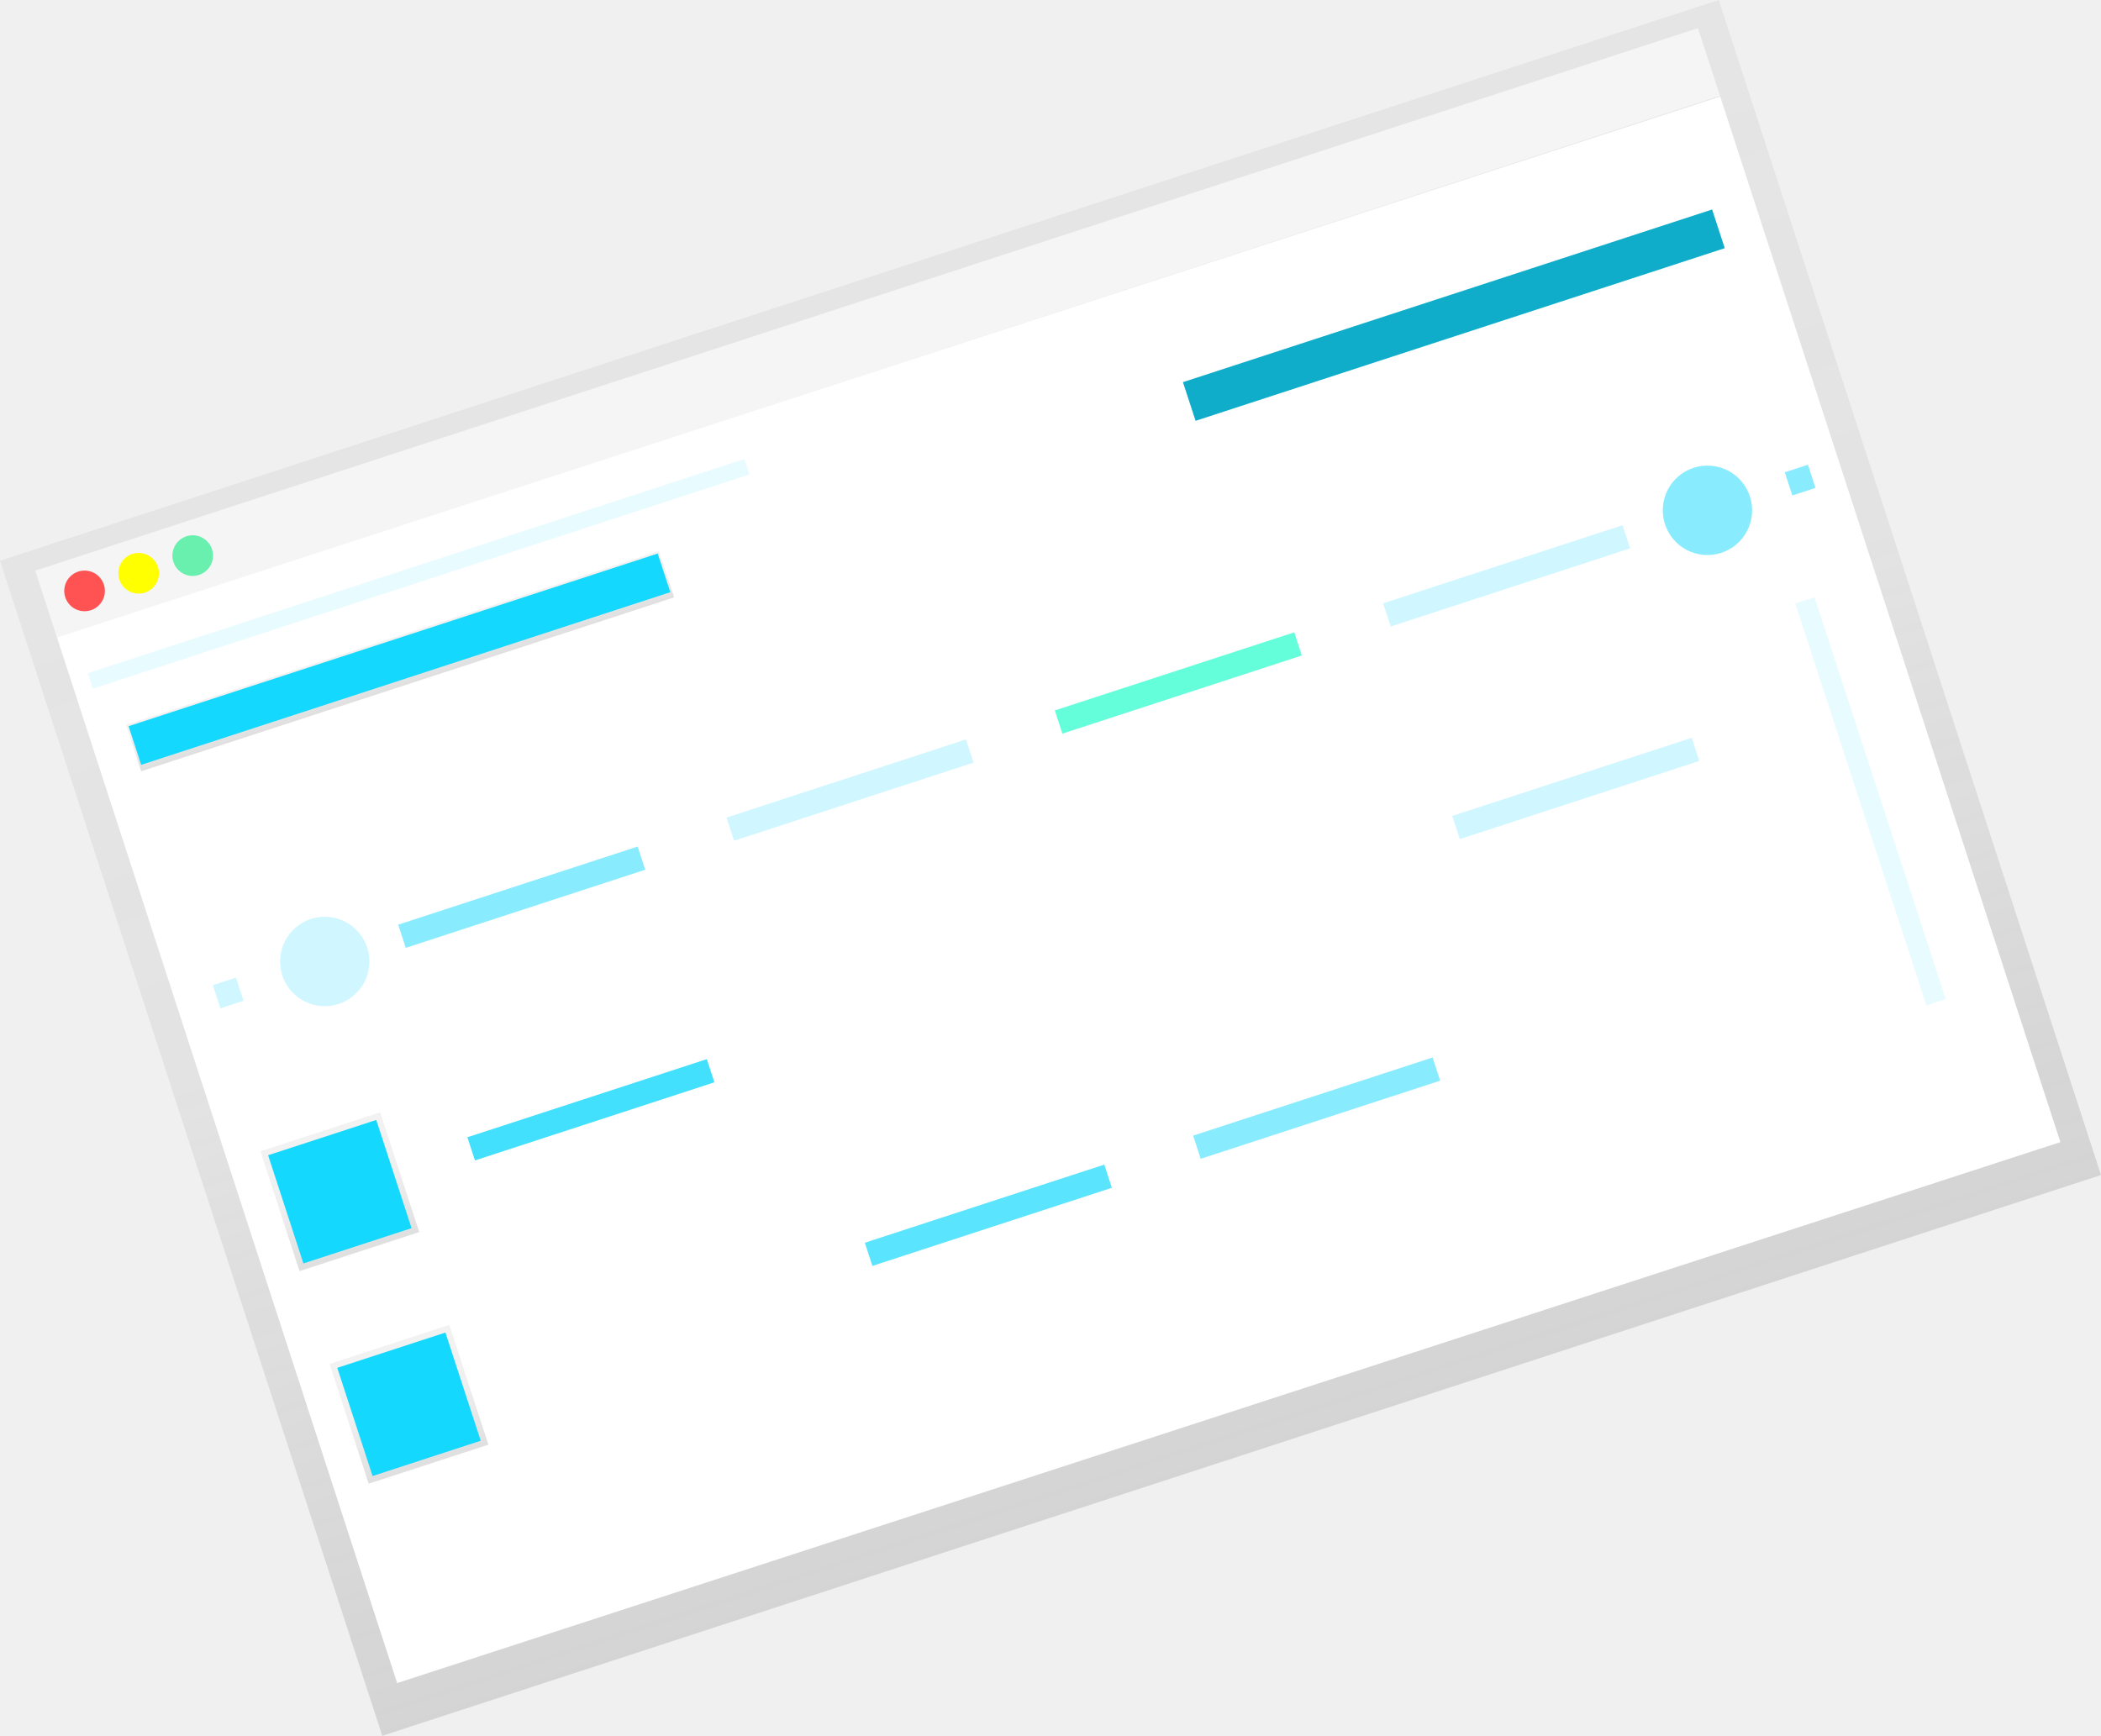
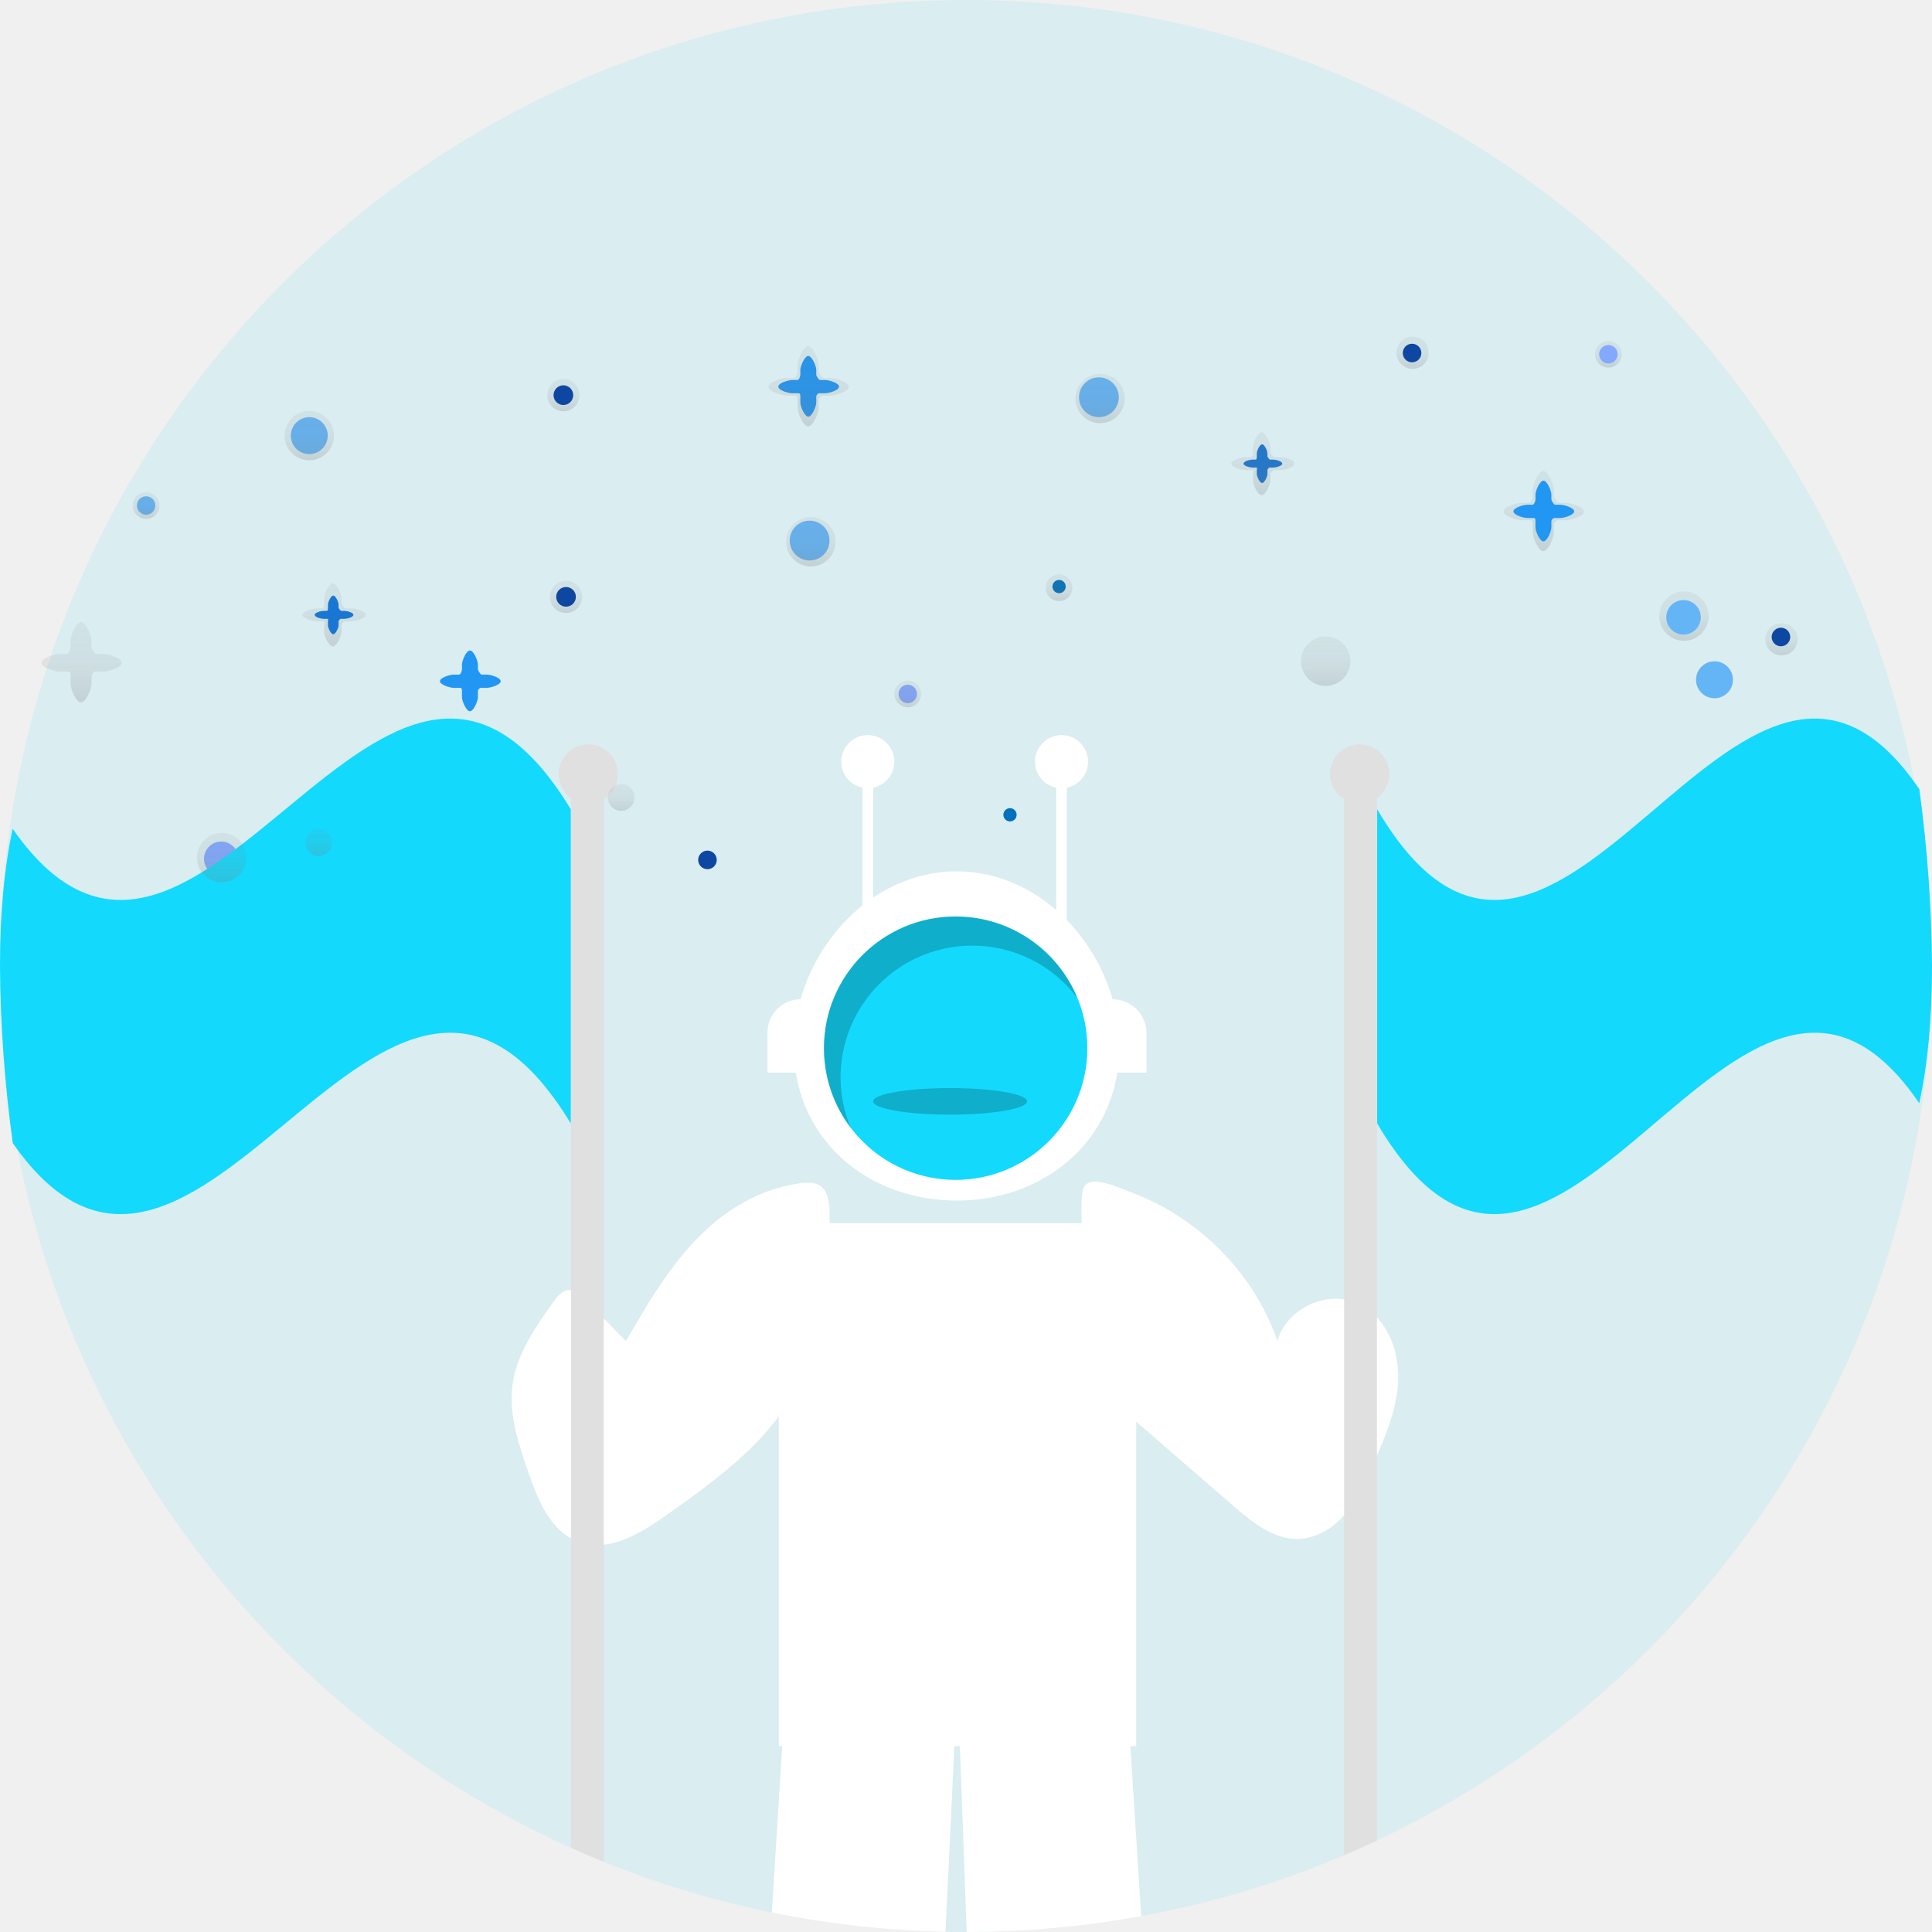
- <svg xmlns="http://www.w3.org/2000/svg" xmlns:xlink="http://www.w3.org/1999/xlink" id="e4476520-1cdd-4de1-b4a4-c2e57e044eb7" data-name="Layer 1" width="788.342" height="651.413" viewBox="0 0 788.342 651.413">
+ <svg xmlns="http://www.w3.org/2000/svg" xmlns:xlink="http://www.w3.org/1999/xlink" id="f38d0f94-23a8-43eb-bb93-93e646a606c4" data-name="Layer 1" width="728" height="728" viewBox="0 0 728 728">
  <defs>
-     <linearGradient id="b78b9e48-caff-40cd-bfac-697dfd386121" x1="569.547" y1="675.394" x2="569.547" y2="211.365" gradientTransform="matrix(0.95081, -0.30978, 0.30978, 0.95081, -284.7082, 80.56906)" gradientUnits="userSpaceOnUse">
+     <linearGradient id="b4bc5a12-d6f7-4a10-a970-041eb55f3dba" x1="266.721" y1="350.676" x2="266.721" y2="320.446" gradientUnits="userSpaceOnUse">
      <stop offset="0" stop-color="gray" stop-opacity="0.25" />
      <stop offset="0.535" stop-color="gray" stop-opacity="0.12" />
      <stop offset="1" stop-color="gray" stop-opacity="0.1" />
    </linearGradient>
-     <linearGradient id="a7a990f4-c21b-418a-bc7f-4acb261d3bf8" x1="361.532" y1="303.194" x2="361.532" y2="284.791" gradientTransform="translate(-5.45241 78.23636) rotate(0.02701)" xlink:href="#b78b9e48-caff-40cd-bfac-697dfd386121" />
-     <linearGradient id="aeed7e2d-a8b9-4ff2-bd4e-181cb0d9c778" x1="278.365" y1="499.966" x2="278.365" y2="452.658" gradientTransform="translate(55.20266 95.07048) rotate(0.02701)" xlink:href="#b78b9e48-caff-40cd-bfac-697dfd386121" />
-     <linearGradient id="e6ca6cde-461e-46f7-87b0-8c45073014c9" x1="278.326" y1="583.861" x2="278.326" y2="536.552" gradientTransform="translate(81.23268 90.95594) rotate(0.02701)" xlink:href="#b78b9e48-caff-40cd-bfac-697dfd386121" />
+     <linearGradient id="ae34416f-00d0-4d82-8898-13bc62cda4de" x1="540.721" y1="246.676" x2="540.721" y2="216.446" xlink:href="#b4bc5a12-d6f7-4a10-a970-041eb55f3dba" />
+     <linearGradient id="bde9d0e3-086e-46a5-9e57-bf92b8f5f234" x1="817.721" y1="293.676" x2="817.721" y2="263.446" xlink:href="#b4bc5a12-d6f7-4a10-a970-041eb55f3dba" />
+     <linearGradient id="e5c97b0b-d48e-4d7a-8016-8b86435e36e1" x1="361.871" y1="329.598" x2="361.871" y2="305.824" xlink:href="#b4bc5a12-d6f7-4a10-a970-041eb55f3dba" />
+     <linearGradient id="b7d08f71-43f4-4095-96c9-baffa43401dc" x1="711.871" y1="272.598" x2="711.871" y2="248.824" xlink:href="#b4bc5a12-d6f7-4a10-a970-041eb55f3dba" />
+     <linearGradient id="bd97b392-9aa7-4641-a6bd-725bd7d7b3ea" x1="212.288" y1="154.969" x2="212.288" y2="142.826" xlink:href="#b4bc5a12-d6f7-4a10-a970-041eb55f3dba" />
+     <linearGradient id="ab242aa7-1e8a-4fd9-95e1-036c1d8cfb39" x1="213.288" y1="230.969" x2="213.288" y2="218.826" xlink:href="#b4bc5a12-d6f7-4a10-a970-041eb55f3dba" />
+     <linearGradient id="acf55f84-2ff0-4661-973d-4119980e8f20" x1="532.288" y1="138.969" x2="532.288" y2="126.826" xlink:href="#b4bc5a12-d6f7-4a10-a970-041eb55f3dba" />
+     <linearGradient id="e392fd56-72db-404c-ac12-80f62311fe79" x1="671.288" y1="246.969" x2="671.288" y2="234.826" xlink:href="#b4bc5a12-d6f7-4a10-a970-041eb55f3dba" />
+     <linearGradient id="a46793a6-8246-4f43-a66c-aed8341e26e7" x1="634.538" y1="241.447" x2="634.538" y2="222.849" xlink:href="#b4bc5a12-d6f7-4a10-a970-041eb55f3dba" />
+     <linearGradient id="e7927ba0-d558-4723-9031-baaf232641ce" x1="499.538" y1="258.447" x2="499.538" y2="239.849" xlink:href="#b4bc5a12-d6f7-4a10-a970-041eb55f3dba" />
+     <linearGradient id="f982fd36-4051-48fb-a2e1-9a6411673f03" x1="414.538" y1="159.447" x2="414.538" y2="140.849" xlink:href="#b4bc5a12-d6f7-4a10-a970-041eb55f3dba" />
+     <linearGradient id="b3a76323-2446-4deb-97ae-598e028debf8" x1="305.538" y1="213.447" x2="305.538" y2="194.849" xlink:href="#b4bc5a12-d6f7-4a10-a970-041eb55f3dba" />
+     <linearGradient id="e8208f6a-bbdd-4349-9414-f8993ce71372" x1="116.538" y1="173.447" x2="116.538" y2="154.849" xlink:href="#b4bc5a12-d6f7-4a10-a970-041eb55f3dba" />
+     <linearGradient id="ab778f5f-949d-41ad-be50-420f48bd634e" x1="83.538" y1="332.447" x2="83.538" y2="313.849" xlink:href="#b4bc5a12-d6f7-4a10-a970-041eb55f3dba" />
+     <linearGradient id="a0f4e28c-8c99-44cf-a4be-c2a5344d6d11" x1="606.058" y1="138.508" x2="606.058" y2="128.456" xlink:href="#b4bc5a12-d6f7-4a10-a970-041eb55f3dba" />
+     <linearGradient id="afffbbaf-5aff-400b-a5c4-b8b5c923de1d" x1="342.058" y1="266.508" x2="342.058" y2="256.456" xlink:href="#b4bc5a12-d6f7-4a10-a970-041eb55f3dba" />
+     <linearGradient id="f7e49974-8afd-4091-abd4-7aabcd1b0071" x1="55.058" y1="195.508" x2="55.058" y2="185.456" xlink:href="#b4bc5a12-d6f7-4a10-a970-041eb55f3dba" />
+     <linearGradient id="bb03fb0f-bdf6-44b2-8f81-e92a2a453cde" x1="120.058" y1="322.508" x2="120.058" y2="312.456" xlink:href="#b4bc5a12-d6f7-4a10-a970-041eb55f3dba" />
+     <linearGradient id="bac93885-8e57-4c9e-9b9d-56bf7bd46f01" x1="234.058" y1="305.508" x2="234.058" y2="295.456" xlink:href="#b4bc5a12-d6f7-4a10-a970-041eb55f3dba" />
+     <linearGradient id="a1705377-2f9f-4436-b0f8-d595ef03a295" x1="399.058" y1="226.508" x2="399.058" y2="216.456" xlink:href="#b4bc5a12-d6f7-4a10-a970-041eb55f3dba" />
  </defs>
-   <polygon points="0 210.447 8.716 237.242 143.438 651.413 788.342 440.966 653.619 26.795 644.904 0 0 210.447" fill="url(#b78b9e48-caff-40cd-bfac-697dfd386121)" />
-   <rect x="206.997" y="235.997" width="656.268" height="26.694" transform="matrix(0.95066, -0.31022, 0.31022, 0.95066, -256.7802, 54.01895)" fill="#f5f5f5" />
-   <rect x="274.941" y="251.918" width="656.268" height="412.609" transform="translate(-317.9927 84.728) rotate(-18.01873)" fill="#fff" />
-   <ellipse cx="237.56" cy="346.047" rx="7.629" ry="7.62" transform="translate(-352.0378 391.7681) rotate(-79.42443)" fill="#ff5252" />
-   <ellipse cx="257.849" cy="339.426" rx="7.629" ry="7.62" transform="translate(-328.964 406.3068) rotate(-79.42443)" fill="#ff0" />
-   <ellipse cx="278.139" cy="332.805" rx="7.629" ry="7.62" transform="translate(-305.8903 420.8456) rotate(-79.42443)" fill="#69f0ae" />
-   <rect x="250.756" y="363.247" width="210.372" height="18.304" transform="translate(-303.7956 4.50114) rotate(-18.07273)" fill="url(#a7a990f4-c21b-418a-bc7f-4acb261d3bf8)" />
-   <rect x="251.282" y="364.047" width="208.847" height="15.254" transform="translate(-303.5822 4.39218) rotate(-18.07273)" fill="#14d8fd" />
-   <rect x="646.919" y="234.941" width="208.847" height="15.254" transform="translate(-244.0111 120.7588) rotate(-18.07273)" fill="#14d8fd" />
-   <rect x="646.919" y="234.941" width="208.847" height="15.254" transform="translate(-244.0111 120.7588) rotate(-18.07273)" opacity="0.2" />
-   <rect x="286.877" y="492.36" width="9.147" height="9.152" transform="translate(-345.6114 -9.36122) rotate(-18.07273)" fill="#14d8fd" opacity="0.2" />
-   <rect x="876.711" y="299.883" width="9.147" height="9.152" transform="translate(-256.8003 164.1231) rotate(-18.07273)" fill="#14d8fd" opacity="0.5" />
-   <ellipse cx="327.681" cy="485.113" rx="16.783" ry="16.764" transform="translate(-415.1605 593.9008) rotate(-79.42443)" fill="#14d8fd" opacity="0.2" />
-   <ellipse cx="846.503" cy="315.809" rx="16.783" ry="16.764" transform="translate(174.8683 965.6783) rotate(-79.42443)" fill="#14d8fd" opacity="0.5" />
-   <rect x="354.334" y="456.418" width="94.515" height="9.152" transform="translate(-329.0276 23.03389) rotate(-18.07273)" fill="#14d8fd" opacity="0.5" />
-   <rect x="380.285" y="536.198" width="94.515" height="9.152" transform="translate(-352.4969 35.02056) rotate(-18.07273)" fill="#14d8fd" opacity="0.8" />
-   <rect x="749.837" y="415.605" width="94.515" height="9.152" transform="translate(-296.8535 143.7147) rotate(-18.07273)" fill="#14d8fd" opacity="0.2" />
-   <rect x="529.42" y="575.78" width="94.515" height="9.152" transform="translate(-357.4185 83.2386) rotate(-18.07273)" fill="#14d8fd" opacity="0.7" />
-   <rect x="652.604" y="535.582" width="94.515" height="9.152" transform="translate(-338.8707 119.47) rotate(-18.07273)" fill="#14d8fd" opacity="0.5" />
-   <rect x="477.518" y="416.22" width="94.515" height="9.152" transform="translate(-310.4798 59.26525) rotate(-18.07273)" fill="#14d8fd" opacity="0.2" />
-   <rect x="600.702" y="376.022" width="94.515" height="9.152" transform="translate(-291.932 95.49662) rotate(-18.07273)" fill="#64ffda" />
-   <rect x="723.886" y="335.825" width="94.515" height="9.152" transform="translate(-273.3842 131.728) rotate(-18.07273)" fill="#14d8fd" opacity="0.2" />
-   <rect x="309.714" y="547.871" width="47.257" height="47.286" transform="translate(-366.6805 7.31422) rotate(-18.07273)" fill="url(#aeed7e2d-a8b9-4ff2-bd4e-181cb0d9c778)" />
-   <rect x="335.665" y="627.651" width="47.257" height="47.286" transform="translate(-390.1499 19.3009) rotate(-18.07273)" fill="url(#e6ca6cde-461e-46f7-87b0-8c45073014c9)" />
-   <rect x="312.001" y="550.159" width="42.684" height="42.71" transform="translate(-366.6805 7.31422) rotate(-18.07273)" fill="#14d8fd" />
-   <rect x="337.952" y="629.939" width="42.684" height="42.71" transform="translate(-390.1499 19.3009) rotate(-18.07273)" fill="#14d8fd" />
-   <rect x="233.341" y="336.586" width="259.153" height="6.101" transform="translate(-293.2877 5.04906) rotate(-18.07273)" fill="#14d8fd" opacity="0.1" />
-   <rect x="903.862" y="345.693" width="7.622" height="158.637" transform="translate(-292.8965 178.2572) rotate(-18.07273)" fill="#14d8fd" opacity="0.1" />
+   <path d="M964,450a365.939,365.939,0,0,1-4.81,59.32c-.26,1.62-.54,3.24-.83,4.86-20.84,117.17-97.75,214.96-202,264.62-.5.24-1.01.48-1.52.72q-6.105,2.88-12.35,5.54c-1.12.47-2.23.94-3.36,1.4a361.014,361.014,0,0,1-69.93,20.97c-1.06.21-2.12.4-3.18.59A365.283,365.283,0,0,1,600.27,814h-1.01c-1.96,0-3.92-.02-5.87-.07-.37,0-.74,0-1.11-.02a365.116,365.116,0,0,1-65.44-7.26c-1.05-.22-2.1-.44-3.15-.67a359.579,359.579,0,0,1-56.82-17.1c-1.13-.43-2.24-.88-3.36-1.34q-6.24-2.505-12.35-5.26c-.51-.23-1.02-.46-1.52-.69-107.29-48.73-186.76-148-208-267.41-.29-1.62-.57-3.24-.83-4.86a368.101,368.101,0,0,1-.04-118.38c.36-2.25.75-4.51,1.17-6.75a358.92,358.92,0,0,1,11.7-46.44q.75-2.325,1.53-4.65C303.87,189.42,439.86,86,600,86c178.56,0,327.09,128.58,358.06,298.19.42,2.24.81,4.5,1.17,6.75A366.12,366.12,0,0,1,964,450Z" transform="translate(-236 -86)" fill="#13d9fd" opacity="0.1" />
+   <path d="M546.894,229.189h-1.942c-.395,0-1.373-1.552-1.373-1.997v-1.804c0-1.408-1.592-5.269-3-5.269s-3,3.862-3,5.269v1.804c0,.635-.49,1.997-1.089,1.997h-1.942c-1.408,0-5.269,1.092-5.269,2.5s3.862,2.5,5.269,2.5h2.315c.733,0,.715.754.715,1.138v2.406c0,1.408,1.592,5.269,3,5.269s3-3.862,3-5.269v-2.406c0-.319.644-1.138.999-1.138h2.315c1.408,0,5.269-1.092,5.269-2.5S548.302,229.189,546.894,229.189Z" transform="translate(-236 -86)" fill="#2196f3" />
+   <path d="M274.876,332.428h-2.565c-.522,0-1.814-2.05-1.814-2.639v-2.383c0-1.86-2.104-6.961-3.963-6.961s-3.963,5.101-3.963,6.961v2.383c0,.838-.647,2.639-1.439,2.639h-2.565c-1.86,0-6.961,1.443-6.961,3.303s5.101,3.303,6.961,3.303h3.059c.969,0,.945.996.945,1.504v3.178c0,1.86,2.104,6.961,3.963,6.961s3.963-5.101,3.963-6.961v-3.178c0-.421.85-1.504,1.32-1.504h3.059c1.86,0,6.961-1.443,6.961-3.303S276.735,332.428,274.876,332.428Z" transform="translate(-236 -86)" fill="url(#b4bc5a12-d6f7-4a10-a970-041eb55f3dba)" />
+   <path d="M548.876,228.428h-2.565c-.522,0-1.814-2.05-1.814-2.639v-2.383c0-1.86-2.104-6.961-3.963-6.961s-3.963,5.101-3.963,6.961v2.383c0,.838-.647,2.639-1.439,2.639h-2.565c-1.86,0-6.961,1.443-6.961,3.303s5.101,3.303,6.961,3.303h3.059c.969,0,.945.996.945,1.504v3.178c0,1.86,2.104,6.961,3.963,6.961s3.963-5.101,3.963-6.961v-3.178c0-.421.85-1.504,1.32-1.504h3.059c1.86,0,6.961-1.443,6.961-3.303S550.735,228.428,548.876,228.428Z" transform="translate(-236 -86)" fill="url(#ae34416f-00d0-4d82-8898-13bc62cda4de)" />
+   <path d="M825.876,275.428h-2.565c-.522,0-1.814-2.05-1.814-2.639v-2.383c0-1.86-2.104-6.961-3.963-6.961s-3.963,5.101-3.963,6.961v2.383c0,.838-.647,2.639-1.439,2.639h-2.565c-1.86,0-6.961,1.443-6.961,3.303s5.101,3.303,6.961,3.303h3.059c.969,0,.945.996.945,1.504v3.178c0,1.86,2.104,6.961,3.963,6.961s3.963-5.101,3.963-6.961v-3.178c0-.421.85-1.504,1.32-1.504h3.059c1.86,0,6.961-1.443,6.961-3.303S827.735,275.428,825.876,275.428Z" transform="translate(-236 -86)" fill="url(#bde9d0e3-086e-46a5-9e57-bf92b8f5f234)" />
+   <path d="M715.805,259.189h-1.237c-.252,0-.989-.979-.989-1.263v-1.15c0-.897-1.103-3.358-2-3.358s-2,2.461-2,3.358v1.15c0,.404-.023,1.263-.404,1.263h-1.237c-.897,0-3.358.603-3.358,1.5s2.461,1.5,3.358,1.5h1.476c.467,0,.166.677.166.922v1.533c0,.897,1.103,3.358,2,3.358s2-2.461,2-3.358V263.111c0-.203.524-.922.75-.922h1.476c.897,0,3.358-.603,3.358-1.5S716.702,259.189,715.805,259.189Z" transform="translate(-236 -86)" fill="#1976d2" />
+   <path d="M368.284,315.231h-2.017c-.411,0-1.612-1.596-1.612-2.058v-1.874c0-1.462-1.798-5.474-3.26-5.474s-3.26,4.012-3.26,5.474v1.874c0,.659-.037,2.058-.659,2.058h-2.017c-1.462,0-5.474.983-5.474,2.445s4.012,2.445,5.474,2.445h2.405c.762,0,.271,1.104.271,1.503v2.499c0,1.462,1.798,5.474,3.26,5.474s3.26-4.012,3.26-5.474V321.624c0-.331.854-1.503,1.223-1.503h2.405c1.462,0,5.474-.983,5.474-2.445S369.746,315.231,368.284,315.231Z" transform="translate(-236 -86)" fill="url(#e5c97b0b-d48e-4d7a-8016-8b86435e36e1)" />
+   <path d="M718.284,258.231h-2.017c-.411,0-1.612-1.596-1.612-2.058v-1.874c0-1.462-1.798-5.474-3.26-5.474s-3.26,4.012-3.26,5.474v1.874c0,.659-.037,2.058-.659,2.058h-2.017c-1.462,0-5.474.983-5.474,2.445s4.012,2.445,5.474,2.445h2.405c.762,0,.271,1.104.271,1.503v2.499c0,1.462,1.798,5.474,3.26,5.474s3.26-4.012,3.26-5.474V264.624c0-.331.854-1.503,1.223-1.503h2.405c1.462,0,5.474-.983,5.474-2.445S719.746,258.231,718.284,258.231Z" transform="translate(-236 -86)" fill="url(#b7d08f71-43f4-4095-96c9-baffa43401dc)" />
+   <path d="M365.805,316.189h-1.237c-.252,0-.989-.979-.989-1.263v-1.15c0-.897-1.103-3.358-2-3.358s-2,2.461-2,3.358v1.15c0,.404-.023,1.263-.404,1.263h-1.237c-.897,0-3.358.603-3.358,1.5s2.461,1.5,3.358,1.5h1.476c.467,0,.166.677.166.922v1.533c0,.897,1.103,3.358,2,3.358s2-2.461,2-3.358V320.111c0-.203.524-.922.75-.922h1.476c.897,0,3.358-.603,3.358-1.5S366.702,316.189,365.805,316.189Z" transform="translate(-236 -86)" fill="#1976d2" />
+   <circle cx="414.079" cy="149.689" r="7.5" fill="#64b5f6" />
+   <circle cx="399.079" cy="221.023" r="2.5" fill="#0071bc" />
+   <circle cx="116.538" cy="164.148" r="6.958" fill="#64b5f6" />
+   <circle cx="55.058" cy="190.482" r="3.479" fill="#64b5f6" />
+   <circle cx="342.058" cy="261.482" r="3.479" fill="#82a9ff" />
+   <circle cx="83.371" cy="323.606" r="6.5" fill="#82a9ff" />
+   <circle cx="212.288" cy="148.898" r="6.072" fill="url(#bd97b392-9aa7-4641-a6bd-725bd7d7b3ea)" />
+   <circle cx="213.288" cy="224.898" r="6.072" fill="url(#ab242aa7-1e8a-4fd9-95e1-036c1d8cfb39)" />
+   <circle cx="532.288" cy="132.898" r="6.072" fill="url(#acf55f84-2ff0-4661-973d-4119980e8f20)" />
+   <circle cx="671.288" cy="240.898" r="6.072" fill="url(#e392fd56-72db-404c-ac12-80f62311fe79)" />
+   <circle cx="212.288" cy="148.898" r="3.708" fill="#0d47a1" />
+   <circle cx="305.079" cy="203.689" r="7.5" fill="#64b5f6" />
+   <path d="M762.87,605.58c-.24,8.8-3.1,17.21-6.51,25.38-.5,1.2-1.01,2.39-1.52,3.57q-.795,1.8-1.59,3.6c-2.78,6.28-5.62,12.65-10,17.94-.25.3-.5.6-.76.89a31.239,31.239,0,0,1-3.36,3.25,22.984,22.984,0,0,1-13.35,5.67c-9.54.5-17.81-6.15-25.03-12.42Q687.835,642.27,674.92,631.05c-2.96-2.56-10.14-8.79-10.77-9.34V743.97h-2.21l1.32,20.71,2.76,43.34A365.283,365.283,0,0,1,600.27,814l-1.82-49.25-.52-14.03-.25-6.75h-2.06l-.18,3.67-.81,17.11-2.35,49.16a365.116,365.116,0,0,1-65.44-7.26l2.61-41.91,1.3-20.77h-1.29V619.73a108.32,108.32,0,0,1-12.72,14.04c-9.06,8.5-19.38,15.89-29.53,23.09-6.16,4.37-13.17,8.88-20.34,10.61a26.281,26.281,0,0,1-3.36.59,20.401,20.401,0,0,1-9.35-1.01,18.63,18.63,0,0,1-3-1.38c-.53-.29-1.03-.6-1.52-.93-7.49-5.11-11.43-14.91-14.52-23.82-3.74-10.8-7.54-22.11-5.95-33.43.97-6.85,3.83-13.14,7.41-19.11,2.43-4.05,5.19-7.95,7.92-11.77,1.31-1.83,2.89-3.81,4.98-4.37h.01l.15-.03a3.972,3.972,0,0,1,.77-.11,6.145,6.145,0,0,1,.75.02c2.09.25,3.86,1.92,5.37,3.47q3.495,3.6,6.98,7.19,1.68,1.725,3.36,3.45c.18.19.36.38.55.57,1.48,1.52,2.95,3.04,4.43,4.56,2.89-4.99,5.8-10.01,8.87-14.92,6.24-10,13.14-19.54,21.81-27.47a72.412,72.412,0,0,1,14.21-10.2,59.706,59.706,0,0,1,14.13-5.59c5.68-1.42,9.91-2.07,12.81-1.05,2.28.8,3.74,2.65,4.43,5.98a.296.296,0,0,1,.02.1,27.974,27.974,0,0,1,.46,5.35c0,1.11,0,2.22-.01,3.34H643.6c-.09-2.88-.17-6.04-.02-8.69.03-.64.08-1.25.14-1.82a7.546,7.546,0,0,1,1.08-3.73,4.727,4.727,0,0,1,3.69-1.38c4.38-.06,10.71,2.85,13.81,4.01a90.926,90.926,0,0,1,12.62,5.88c19.54,10.94,35.22,28.95,42.42,50.22a19.552,19.552,0,0,1,3.7-7.21,22.33,22.33,0,0,1,3.97-3.86,24.348,24.348,0,0,1,7.94-4,22.426,22.426,0,0,1,6.18-.95,19.832,19.832,0,0,1,3.36.22,18.985,18.985,0,0,1,5.21,1.53,22.579,22.579,0,0,1,7.14,5.24c.54.58,1.04,1.18,1.52,1.8a32.144,32.144,0,0,1,5.92,13.85A35.798,35.798,0,0,1,762.87,605.58Z" transform="translate(-236 -86)" fill="#fff" />
+   <path d="M655.223,462.536h0c-7.537-26.653-30.989-48.206-58.77-48.206s-51.232,21.552-58.769,48.206h0a12.476,12.476,0,0,0-12.476,12.476V490.183h10.673c4.596,28.99,29.962,48.206,60.572,48.206s55.976-19.215,60.573-48.206h10.995V475.334A12.798,12.798,0,0,0,655.223,462.536Z" transform="translate(-236 -86)" fill="#fff" />
+   <circle cx="360.099" cy="394.967" r="49.624" fill="#13d9fd" />
+   <path d="M759.5,377.64a11.08,11.08,0,0,1-2.13,6.55,10.909,10.909,0,0,1-2.44,2.45.548.548,0,0,1-.09.07V779.52q-6.105,2.88-12.35,5.54V387.14a11.159,11.159,0,1,1,17.01-9.5Z" transform="translate(-236 -86)" fill="#e0e0e0" />
+   <path d="M964,450c0,20.239-1.64,37.088-4.81,51.705C891.103,401.646,823.017,624.976,754.93,509.32V390.94c68.1,115.679,136.2-107.761,204.3-7.557A519.223,519.223,0,0,1,964,450Z" transform="translate(-236 -86)" fill="#13d9fd" />
+   <path d="M468.83,377.64a11.023,11.023,0,0,1-3.77,8.34,10.264,10.264,0,0,1-1.55,1.16v400.4q-6.24-2.505-12.35-5.26V386.71a.548.548,0,0,1-.09-.07,10.909,10.909,0,0,1-2.44-2.45,11.161,11.161,0,1,1,20.2-6.55Z" transform="translate(-236 -86)" fill="#e0e0e0" />
+   <path d="M451.07,390.94q0,59.19,0,118.38c-70.087-115.732-140.173,107.968-210.26,7.418A515.229,515.229,0,0,1,236,450c0-20.146,1.63-37.023,4.77-51.7C310.87,498.993,380.97,275.186,451.07,390.94Z" transform="translate(-236 -86)" fill="#13d9fd" />
+   <path d="M602.363,442.306a49.542,49.542,0,0,1,39.617,19.745,49.625,49.625,0,1,0-85.498,48.795,49.633,49.633,0,0,1,45.881-68.54Z" transform="translate(-236 -86)" opacity="0.2" />
+   <path d="M419.394,340.189h-1.942c-.395,0-1.373-1.552-1.373-1.997v-1.804c0-1.408-1.592-5.269-3-5.269s-3,3.862-3,5.269v1.804c0,.635-.49,1.997-1.089,1.997h-1.942c-1.408,0-5.269,1.092-5.269,2.5s3.862,2.5,5.269,2.5h2.315c.733,0,.715.754.715,1.138v2.406c0,1.408,1.592,5.269,3,5.269s3-3.862,3-5.269v-2.406c0-.319.644-1.138.999-1.138h2.315c1.408,0,5.269-1.092,5.269-2.5S420.802,340.189,419.394,340.189Z" transform="translate(-236 -86)" fill="#2196f3" />
+   <circle cx="266.579" cy="324.023" r="3.5" fill="#0d47a1" />
+   <circle cx="646.038" cy="256.148" r="6.958" fill="#64b5f6" />
+   <circle cx="380.579" cy="307.023" r="2.5" fill="#0071bc" />
+   <circle cx="213.288" cy="224.898" r="3.708" fill="#0d47a1" />
+   <path d="M823.894,276.189h-1.942c-.395,0-1.373-1.552-1.373-1.997v-1.804c0-1.408-1.592-5.269-3-5.269s-3,3.862-3,5.269v1.804c0,.635-.49,1.997-1.089,1.997h-1.942c-1.408,0-5.269,1.092-5.269,2.5s3.862,2.5,5.269,2.5h2.315c.733,0,.715.754.715,1.138v2.406c0,1.408,1.592,5.269,3,5.269s3-3.862,3-5.269v-2.406c0-.319.644-1.138.999-1.138h2.315c1.408,0,5.269-1.092,5.269-2.5S825.302,276.189,823.894,276.189Z" transform="translate(-236 -86)" fill="#2196f3" />
+   <circle cx="671.079" cy="240.023" r="3.5" fill="#0d47a1" />
+   <circle cx="532.079" cy="133.023" r="3.5" fill="#0d47a1" />
+   <circle cx="634.538" cy="232.148" r="9.299" fill="url(#a46793a6-8246-4f43-a66c-aed8341e26e7)" />
+   <circle cx="499.538" cy="249.148" r="9.299" fill="url(#e7927ba0-d558-4723-9031-baaf232641ce)" />
+   <circle cx="414.538" cy="150.148" r="9.299" fill="url(#f982fd36-4051-48fb-a2e1-9a6411673f03)" />
+   <circle cx="305.538" cy="204.148" r="9.299" fill="url(#b3a76323-2446-4deb-97ae-598e028debf8)" />
+   <circle cx="116.538" cy="164.148" r="9.299" fill="url(#e8208f6a-bbdd-4349-9414-f8993ce71372)" />
+   <circle cx="83.538" cy="323.148" r="9.299" fill="url(#ab778f5f-949d-41ad-be50-420f48bd634e)" />
+   <circle cx="606.058" cy="133.482" r="5.026" fill="url(#a0f4e28c-8c99-44cf-a4be-c2a5344d6d11)" />
+   <circle cx="342.058" cy="261.482" r="5.026" fill="url(#afffbbaf-5aff-400b-a5c4-b8b5c923de1d)" />
+   <circle cx="55.058" cy="190.482" r="5.026" fill="url(#f7e49974-8afd-4091-abd4-7aabcd1b0071)" />
+   <circle cx="120.058" cy="317.482" r="5.026" fill="url(#bb03fb0f-bdf6-44b2-8f81-e92a2a453cde)" />
+   <circle cx="234.058" cy="300.482" r="5.026" fill="url(#bac93885-8e57-4c9e-9b9d-56bf7bd46f01)" />
+   <circle cx="399.058" cy="221.482" r="5.026" fill="url(#a1705377-2f9f-4436-b0f8-d595ef03a295)" />
+   <circle cx="606.058" cy="133.482" r="3.479" fill="#82a9ff" />
+   <circle cx="634.371" cy="232.606" r="6.5" fill="#64b5f6" />
+   <ellipse cx="358" cy="415" rx="29" ry="5" opacity="0.2" />
+   <rect x="325" y="287" width="4" height="63" fill="#fff" />
+   <rect x="398" y="292" width="4" height="63" fill="#fff" />
+   <circle cx="327" cy="287" r="10" fill="#fff" />
+   <circle cx="400" cy="287" r="10" fill="#fff" />
</svg>
